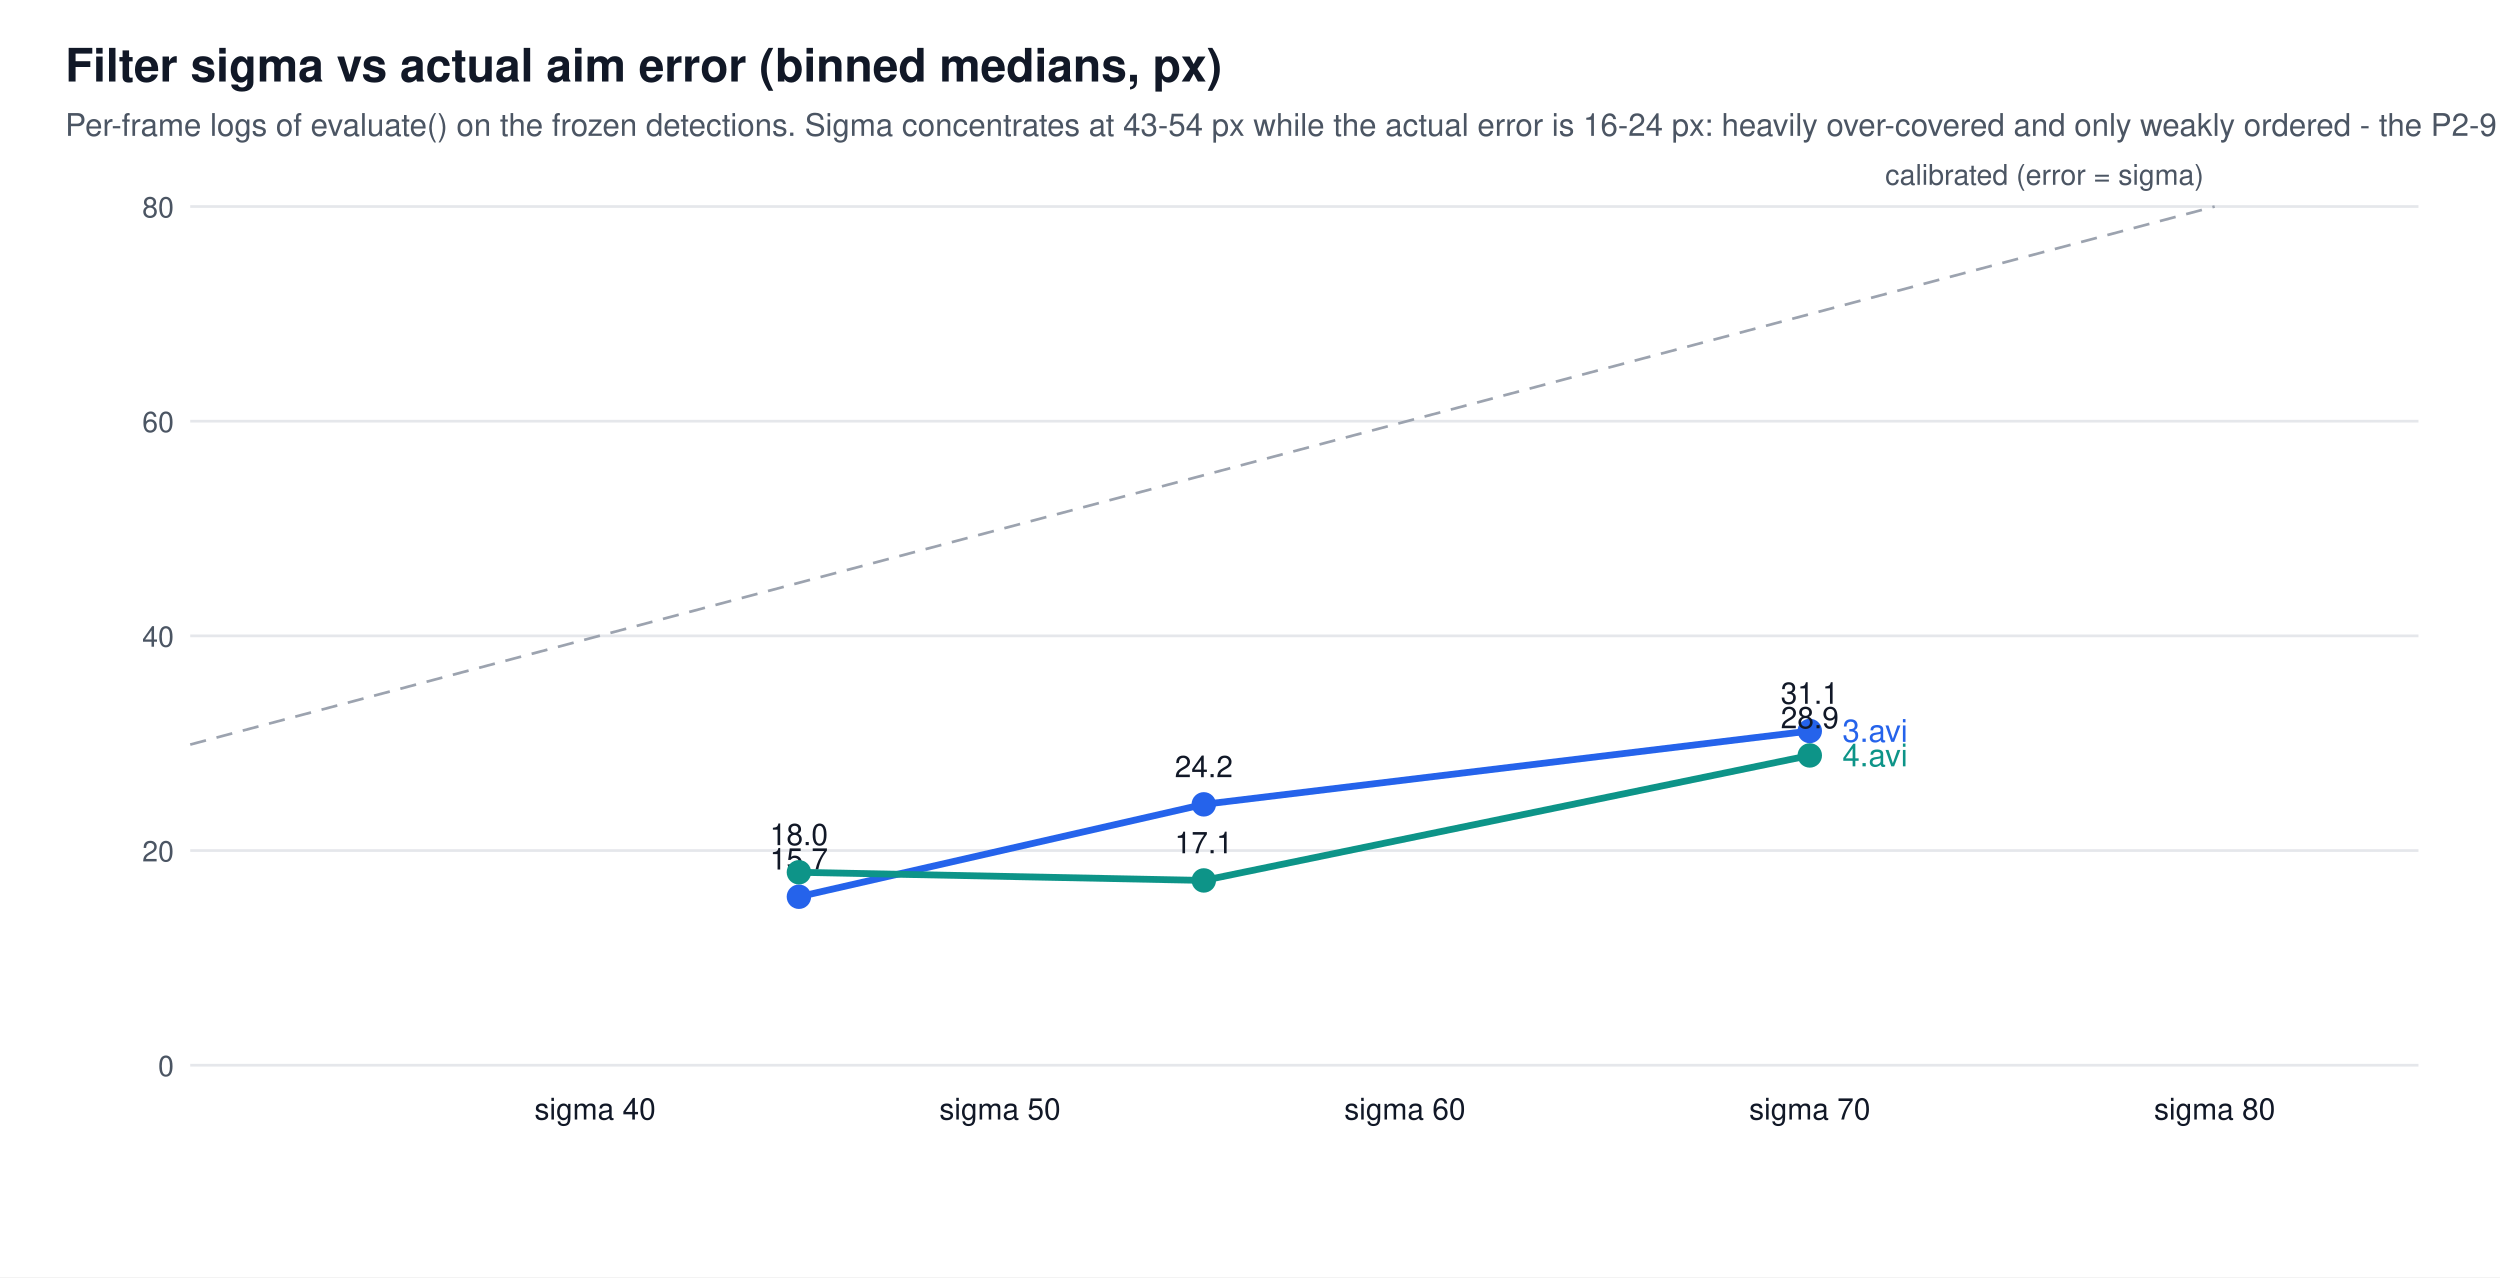
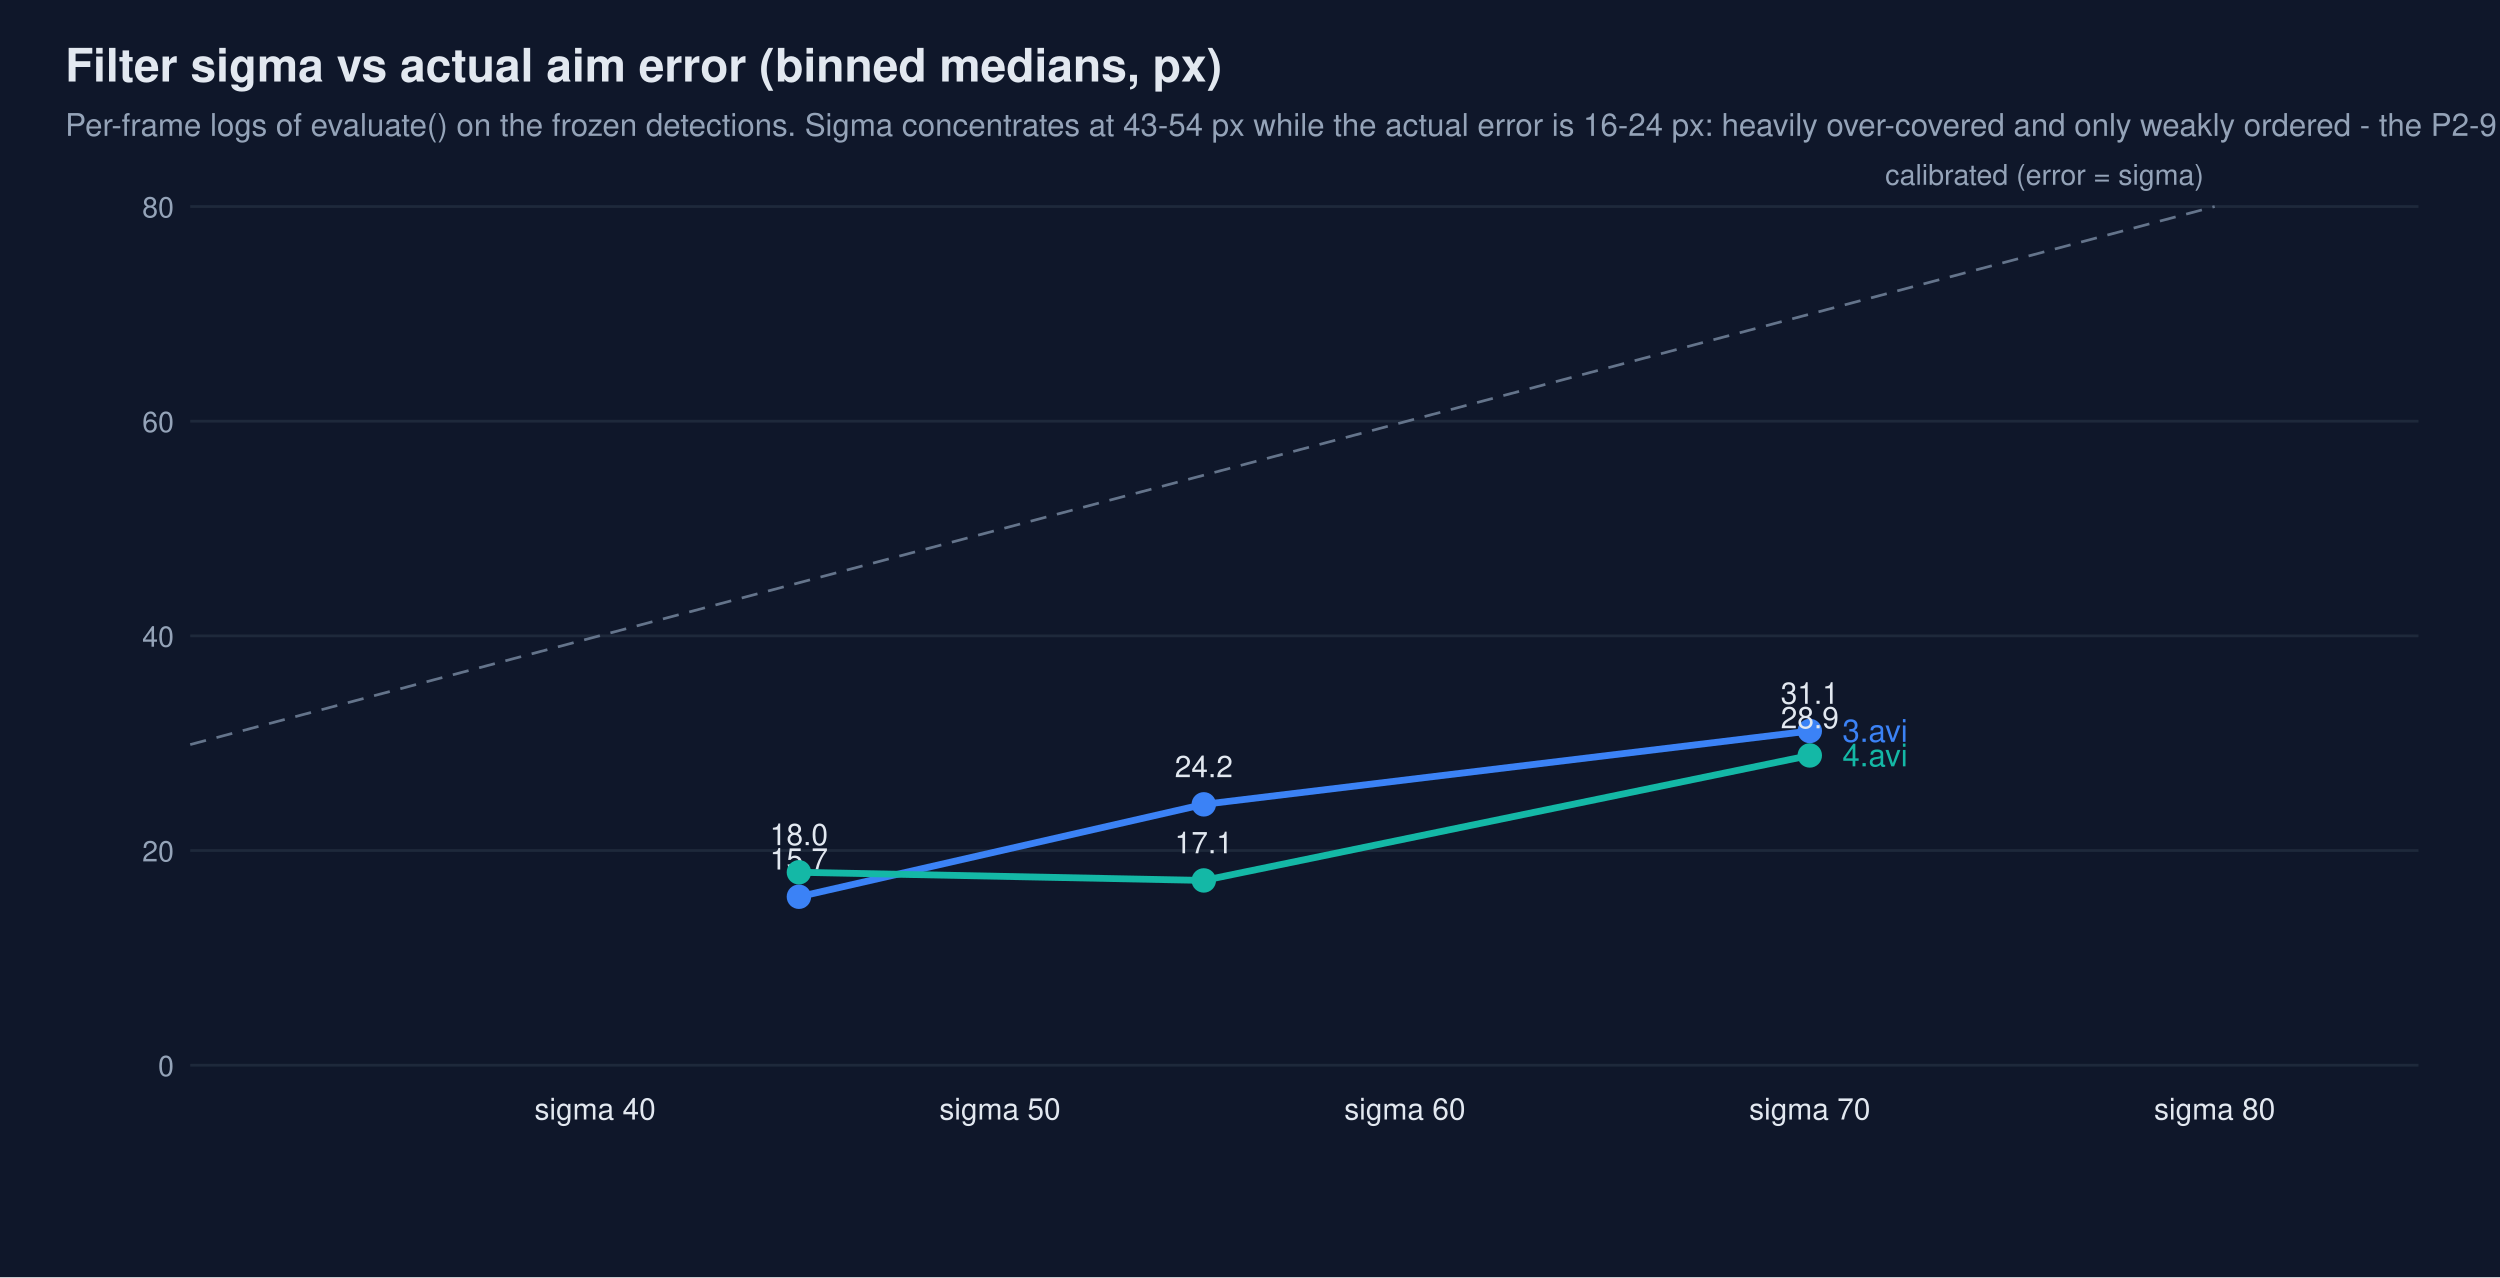
<svg xmlns="http://www.w3.org/2000/svg" width="920" height="470" viewBox="0 0 920 470" font-family="'Segoe UI', Helvetica, Arial, sans-serif">
-   <rect width="920" height="470" fill="white" />
-   <text x="24" y="30" font-size="17" font-weight="bold" fill="#111827">Filter sigma vs actual aim error (binned medians, px)</text>
-   <text x="24" y="50" font-size="11.5" fill="#4b5563">Per-frame logs of evaluate() on the frozen detections. Sigma concentrates at 43-54 px while the actual error is 16-24 px: heavily over-covered and only weakly ordered - the P2-9 verdict in one picture.</text>
-   <line x1="70" y1="392" x2="890" y2="392" stroke="#e5e7eb" />
-   <text x="64" y="396" font-size="10.5" text-anchor="end" fill="#4b5563">0</text>
-   <line x1="70" y1="313" x2="890" y2="313" stroke="#e5e7eb" />
-   <text x="64" y="317" font-size="10.5" text-anchor="end" fill="#4b5563">20</text>
-   <line x1="70" y1="234" x2="890" y2="234" stroke="#e5e7eb" />
-   <text x="64" y="238" font-size="10.5" text-anchor="end" fill="#4b5563">40</text>
-   <line x1="70" y1="155" x2="890" y2="155" stroke="#e5e7eb" />
-   <text x="64" y="159" font-size="10.5" text-anchor="end" fill="#4b5563">60</text>
-   <line x1="70" y1="76" x2="890" y2="76" stroke="#e5e7eb" />
-   <text x="64" y="80" font-size="10.5" text-anchor="end" fill="#4b5563">80</text>
-   <line x1="70" y1="274" x2="815" y2="76" stroke="#9ca3af" stroke-dasharray="6 4" />
-   <text x="811" y="68" font-size="10.5" text-anchor="end" fill="#4b5563">calibrated (error = sigma)</text>
-   <polyline points="294,330 443,296 666,269" fill="none" stroke="#2563eb" stroke-width="2.5" />
-   <circle cx="294" cy="330" r="4.5" fill="#2563eb" />
-   <text x="294" y="320" font-size="11" text-anchor="middle" fill="#111827">15.7</text>
-   <circle cx="443" cy="296" r="4.5" fill="#2563eb" />
-   <text x="443" y="286" font-size="11" text-anchor="middle" fill="#111827">24.2</text>
-   <circle cx="666" cy="269" r="4.5" fill="#2563eb" />
-   <text x="666" y="259" font-size="11" text-anchor="middle" fill="#111827">31.1</text>
-   <text x="678" y="273" font-size="11.5" fill="#2563eb">3.avi</text>
-   <polyline points="294,321 443,324 666,278" fill="none" stroke="#0d9488" stroke-width="2.5" />
-   <circle cx="294" cy="321" r="4.5" fill="#0d9488" />
-   <text x="294" y="311" font-size="11" text-anchor="middle" fill="#111827">18.0</text>
-   <circle cx="443" cy="324" r="4.5" fill="#0d9488" />
-   <text x="443" y="314" font-size="11" text-anchor="middle" fill="#111827">17.1</text>
-   <circle cx="666" cy="278" r="4.5" fill="#0d9488" />
-   <text x="666" y="268" font-size="11" text-anchor="middle" fill="#111827">28.9</text>
-   <text x="678" y="282" font-size="11.5" fill="#0d9488">4.avi</text>
-   <text x="219" y="412" font-size="11" text-anchor="middle" fill="#111827">sigma 40</text>
-   <text x="368" y="412" font-size="11" text-anchor="middle" fill="#111827">sigma 50</text>
-   <text x="517" y="412" font-size="11" text-anchor="middle" fill="#111827">sigma 60</text>
-   <text x="666" y="412" font-size="11" text-anchor="middle" fill="#111827">sigma 70</text>
-   <text x="815" y="412" font-size="11" text-anchor="middle" fill="#111827">sigma 80</text>
+   <rect width="920" height="470" fill="#0f172a" />
+   <text x="24" y="30" font-size="17" font-weight="bold" fill="#e2e8f0">Filter sigma vs actual aim error (binned medians, px)</text>
+   <text x="24" y="50" font-size="11.5" fill="#94a3b8">Per-frame logs of evaluate() on the frozen detections. Sigma concentrates at 43-54 px while the actual error is 16-24 px: heavily over-covered and only weakly ordered - the P2-9 verdict in one picture.</text>
+   <line x1="70" y1="392" x2="890" y2="392" stroke="#1e293b" />
+   <text x="64" y="396" font-size="10.5" text-anchor="end" fill="#94a3b8">0</text>
+   <line x1="70" y1="313" x2="890" y2="313" stroke="#1e293b" />
+   <text x="64" y="317" font-size="10.5" text-anchor="end" fill="#94a3b8">20</text>
+   <line x1="70" y1="234" x2="890" y2="234" stroke="#1e293b" />
+   <text x="64" y="238" font-size="10.5" text-anchor="end" fill="#94a3b8">40</text>
+   <line x1="70" y1="155" x2="890" y2="155" stroke="#1e293b" />
+   <text x="64" y="159" font-size="10.5" text-anchor="end" fill="#94a3b8">60</text>
+   <line x1="70" y1="76" x2="890" y2="76" stroke="#1e293b" />
+   <text x="64" y="80" font-size="10.5" text-anchor="end" fill="#94a3b8">80</text>
+   <line x1="70" y1="274" x2="815" y2="76" stroke="#64748b" stroke-dasharray="6 4" />
+   <text x="811" y="68" font-size="10.5" text-anchor="end" fill="#94a3b8">calibrated (error = sigma)</text>
+   <polyline points="294,330 443,296 666,269" fill="none" stroke="#3b82f6" stroke-width="2.5" />
+   <circle cx="294" cy="330" r="4.5" fill="#3b82f6" />
+   <text x="294" y="320" font-size="11" text-anchor="middle" fill="#e2e8f0">15.7</text>
+   <circle cx="443" cy="296" r="4.5" fill="#3b82f6" />
+   <text x="443" y="286" font-size="11" text-anchor="middle" fill="#e2e8f0">24.2</text>
+   <circle cx="666" cy="269" r="4.5" fill="#3b82f6" />
+   <text x="666" y="259" font-size="11" text-anchor="middle" fill="#e2e8f0">31.1</text>
+   <text x="678" y="273" font-size="11.5" fill="#3b82f6">3.avi</text>
+   <polyline points="294,321 443,324 666,278" fill="none" stroke="#14b8a6" stroke-width="2.5" />
+   <circle cx="294" cy="321" r="4.5" fill="#14b8a6" />
+   <text x="294" y="311" font-size="11" text-anchor="middle" fill="#e2e8f0">18.0</text>
+   <circle cx="443" cy="324" r="4.5" fill="#14b8a6" />
+   <text x="443" y="314" font-size="11" text-anchor="middle" fill="#e2e8f0">17.1</text>
+   <circle cx="666" cy="278" r="4.5" fill="#14b8a6" />
+   <text x="666" y="268" font-size="11" text-anchor="middle" fill="#e2e8f0">28.9</text>
+   <text x="678" y="282" font-size="11.5" fill="#14b8a6">4.avi</text>
+   <text x="219" y="412" font-size="11" text-anchor="middle" fill="#e2e8f0">sigma 40</text>
+   <text x="368" y="412" font-size="11" text-anchor="middle" fill="#e2e8f0">sigma 50</text>
+   <text x="517" y="412" font-size="11" text-anchor="middle" fill="#e2e8f0">sigma 60</text>
+   <text x="666" y="412" font-size="11" text-anchor="middle" fill="#e2e8f0">sigma 70</text>
+   <text x="815" y="412" font-size="11" text-anchor="middle" fill="#e2e8f0">sigma 80</text>
</svg>
